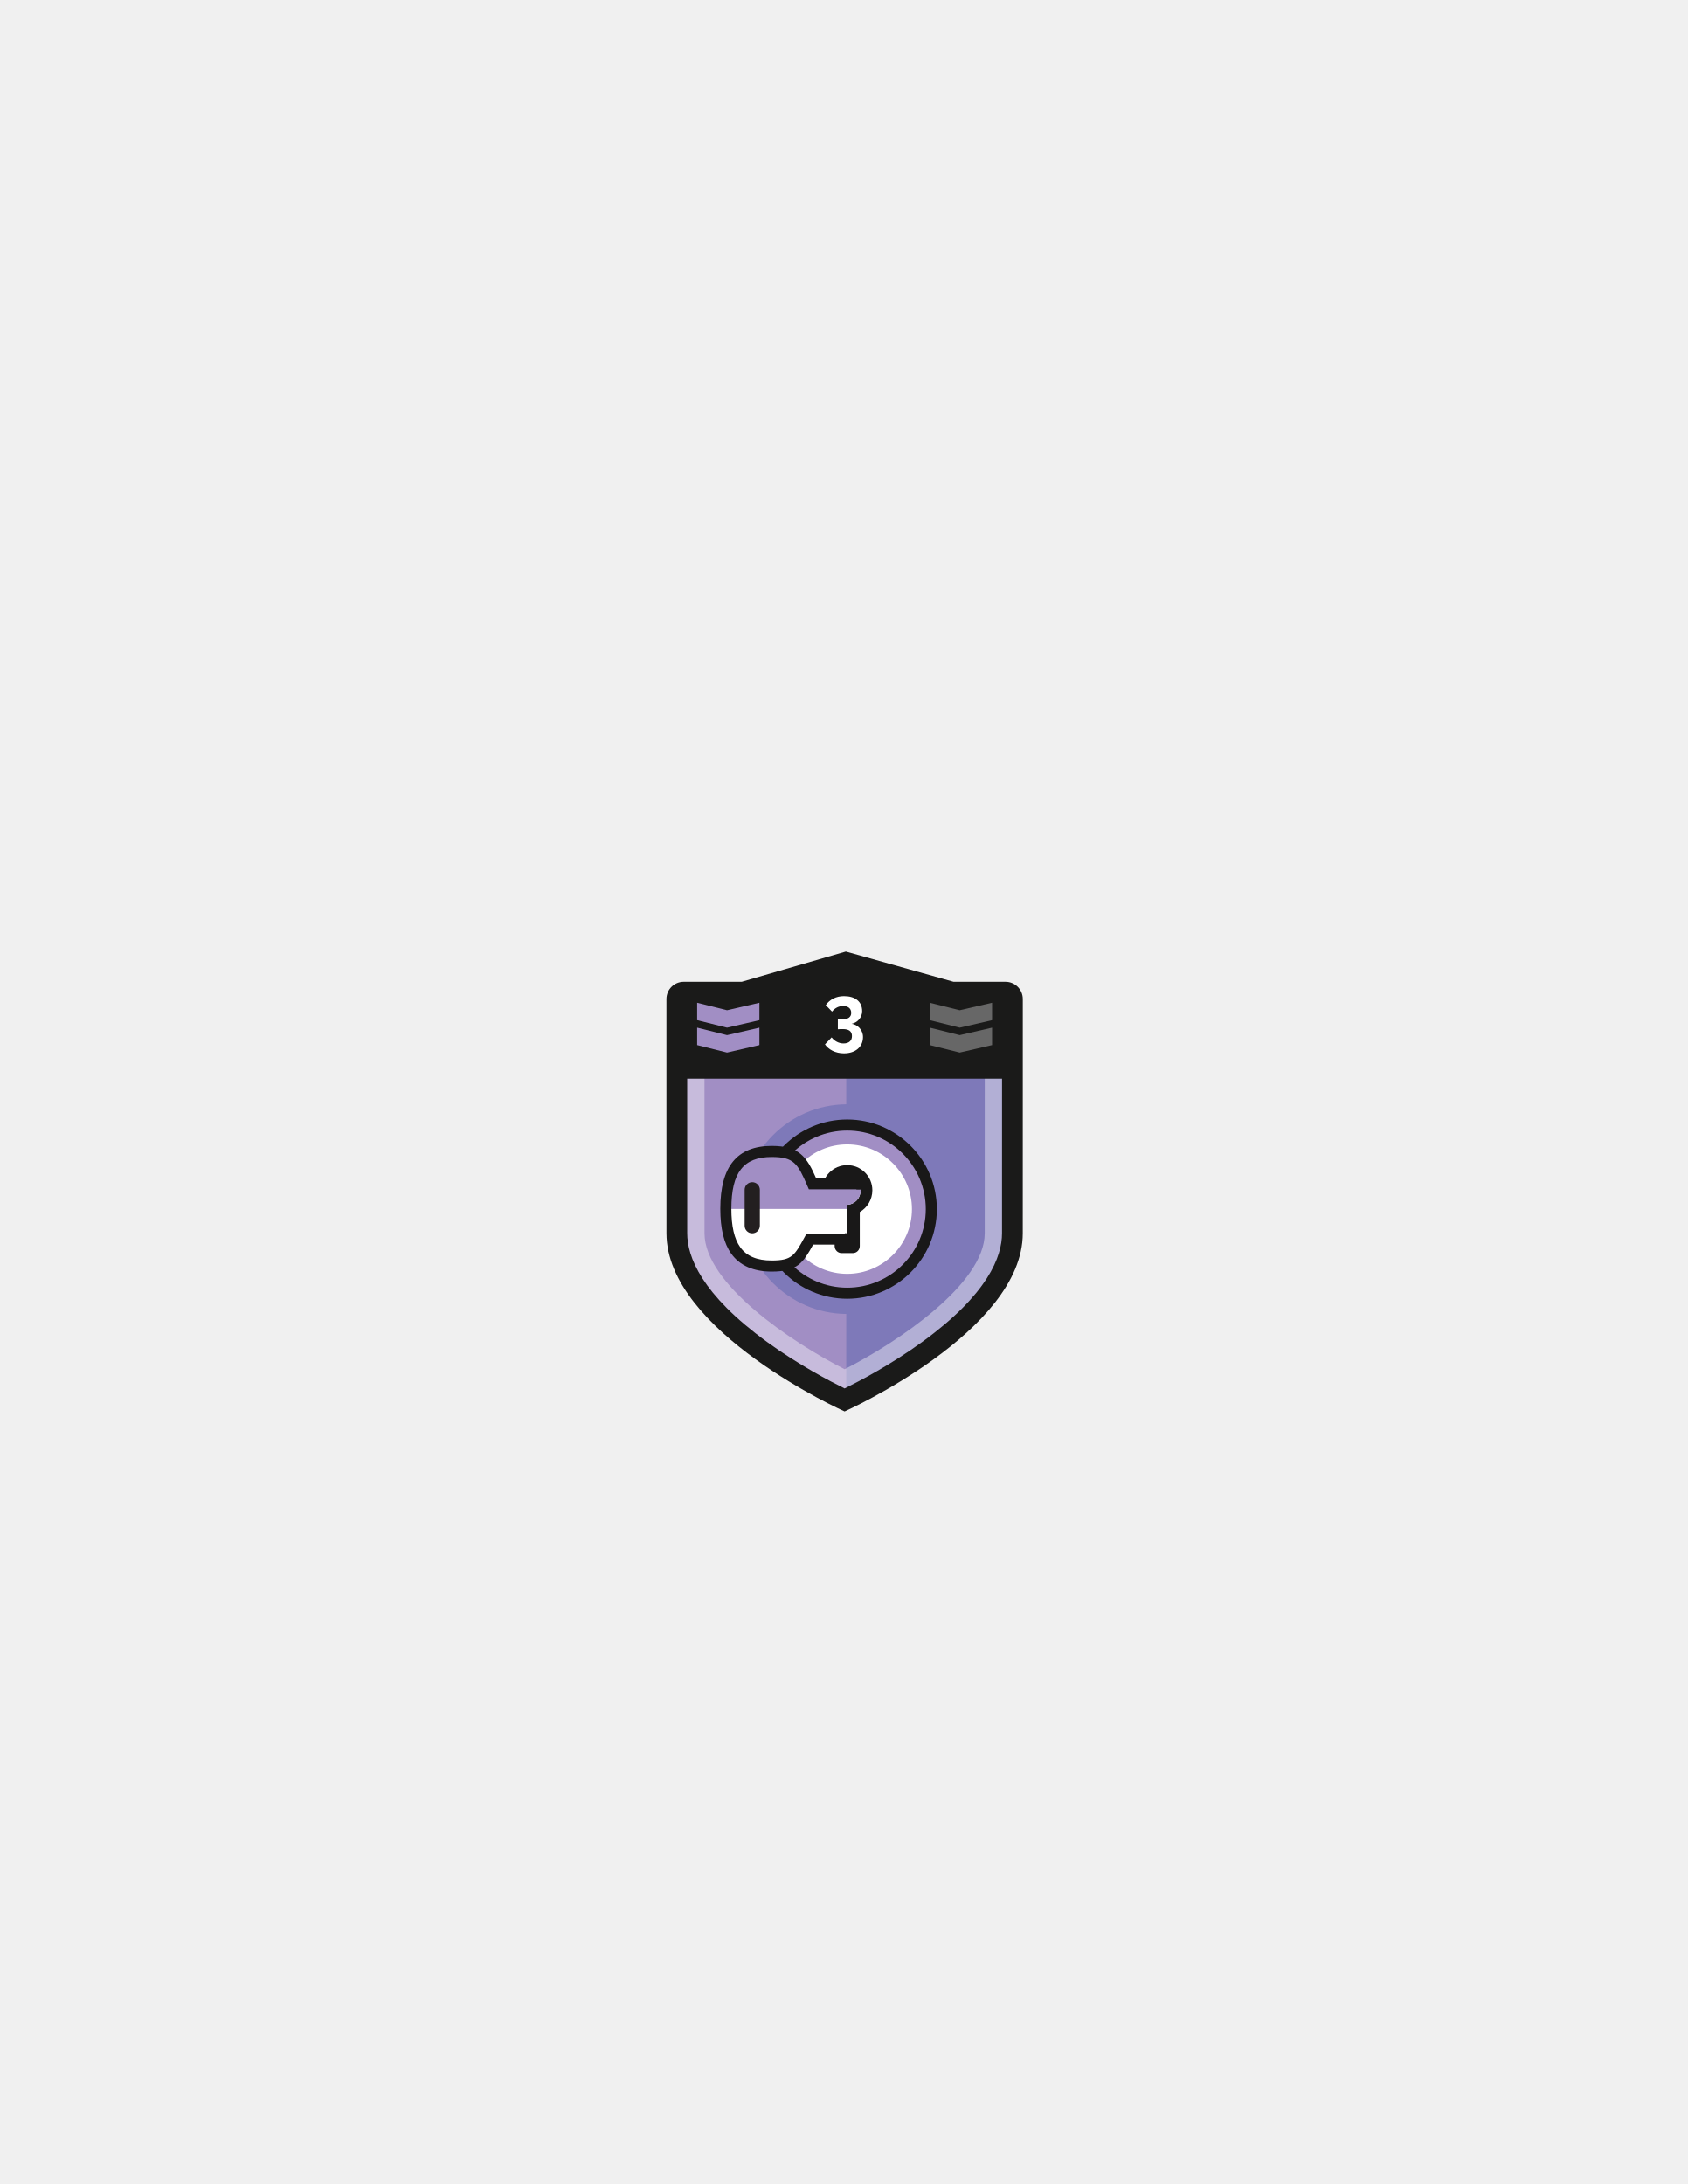
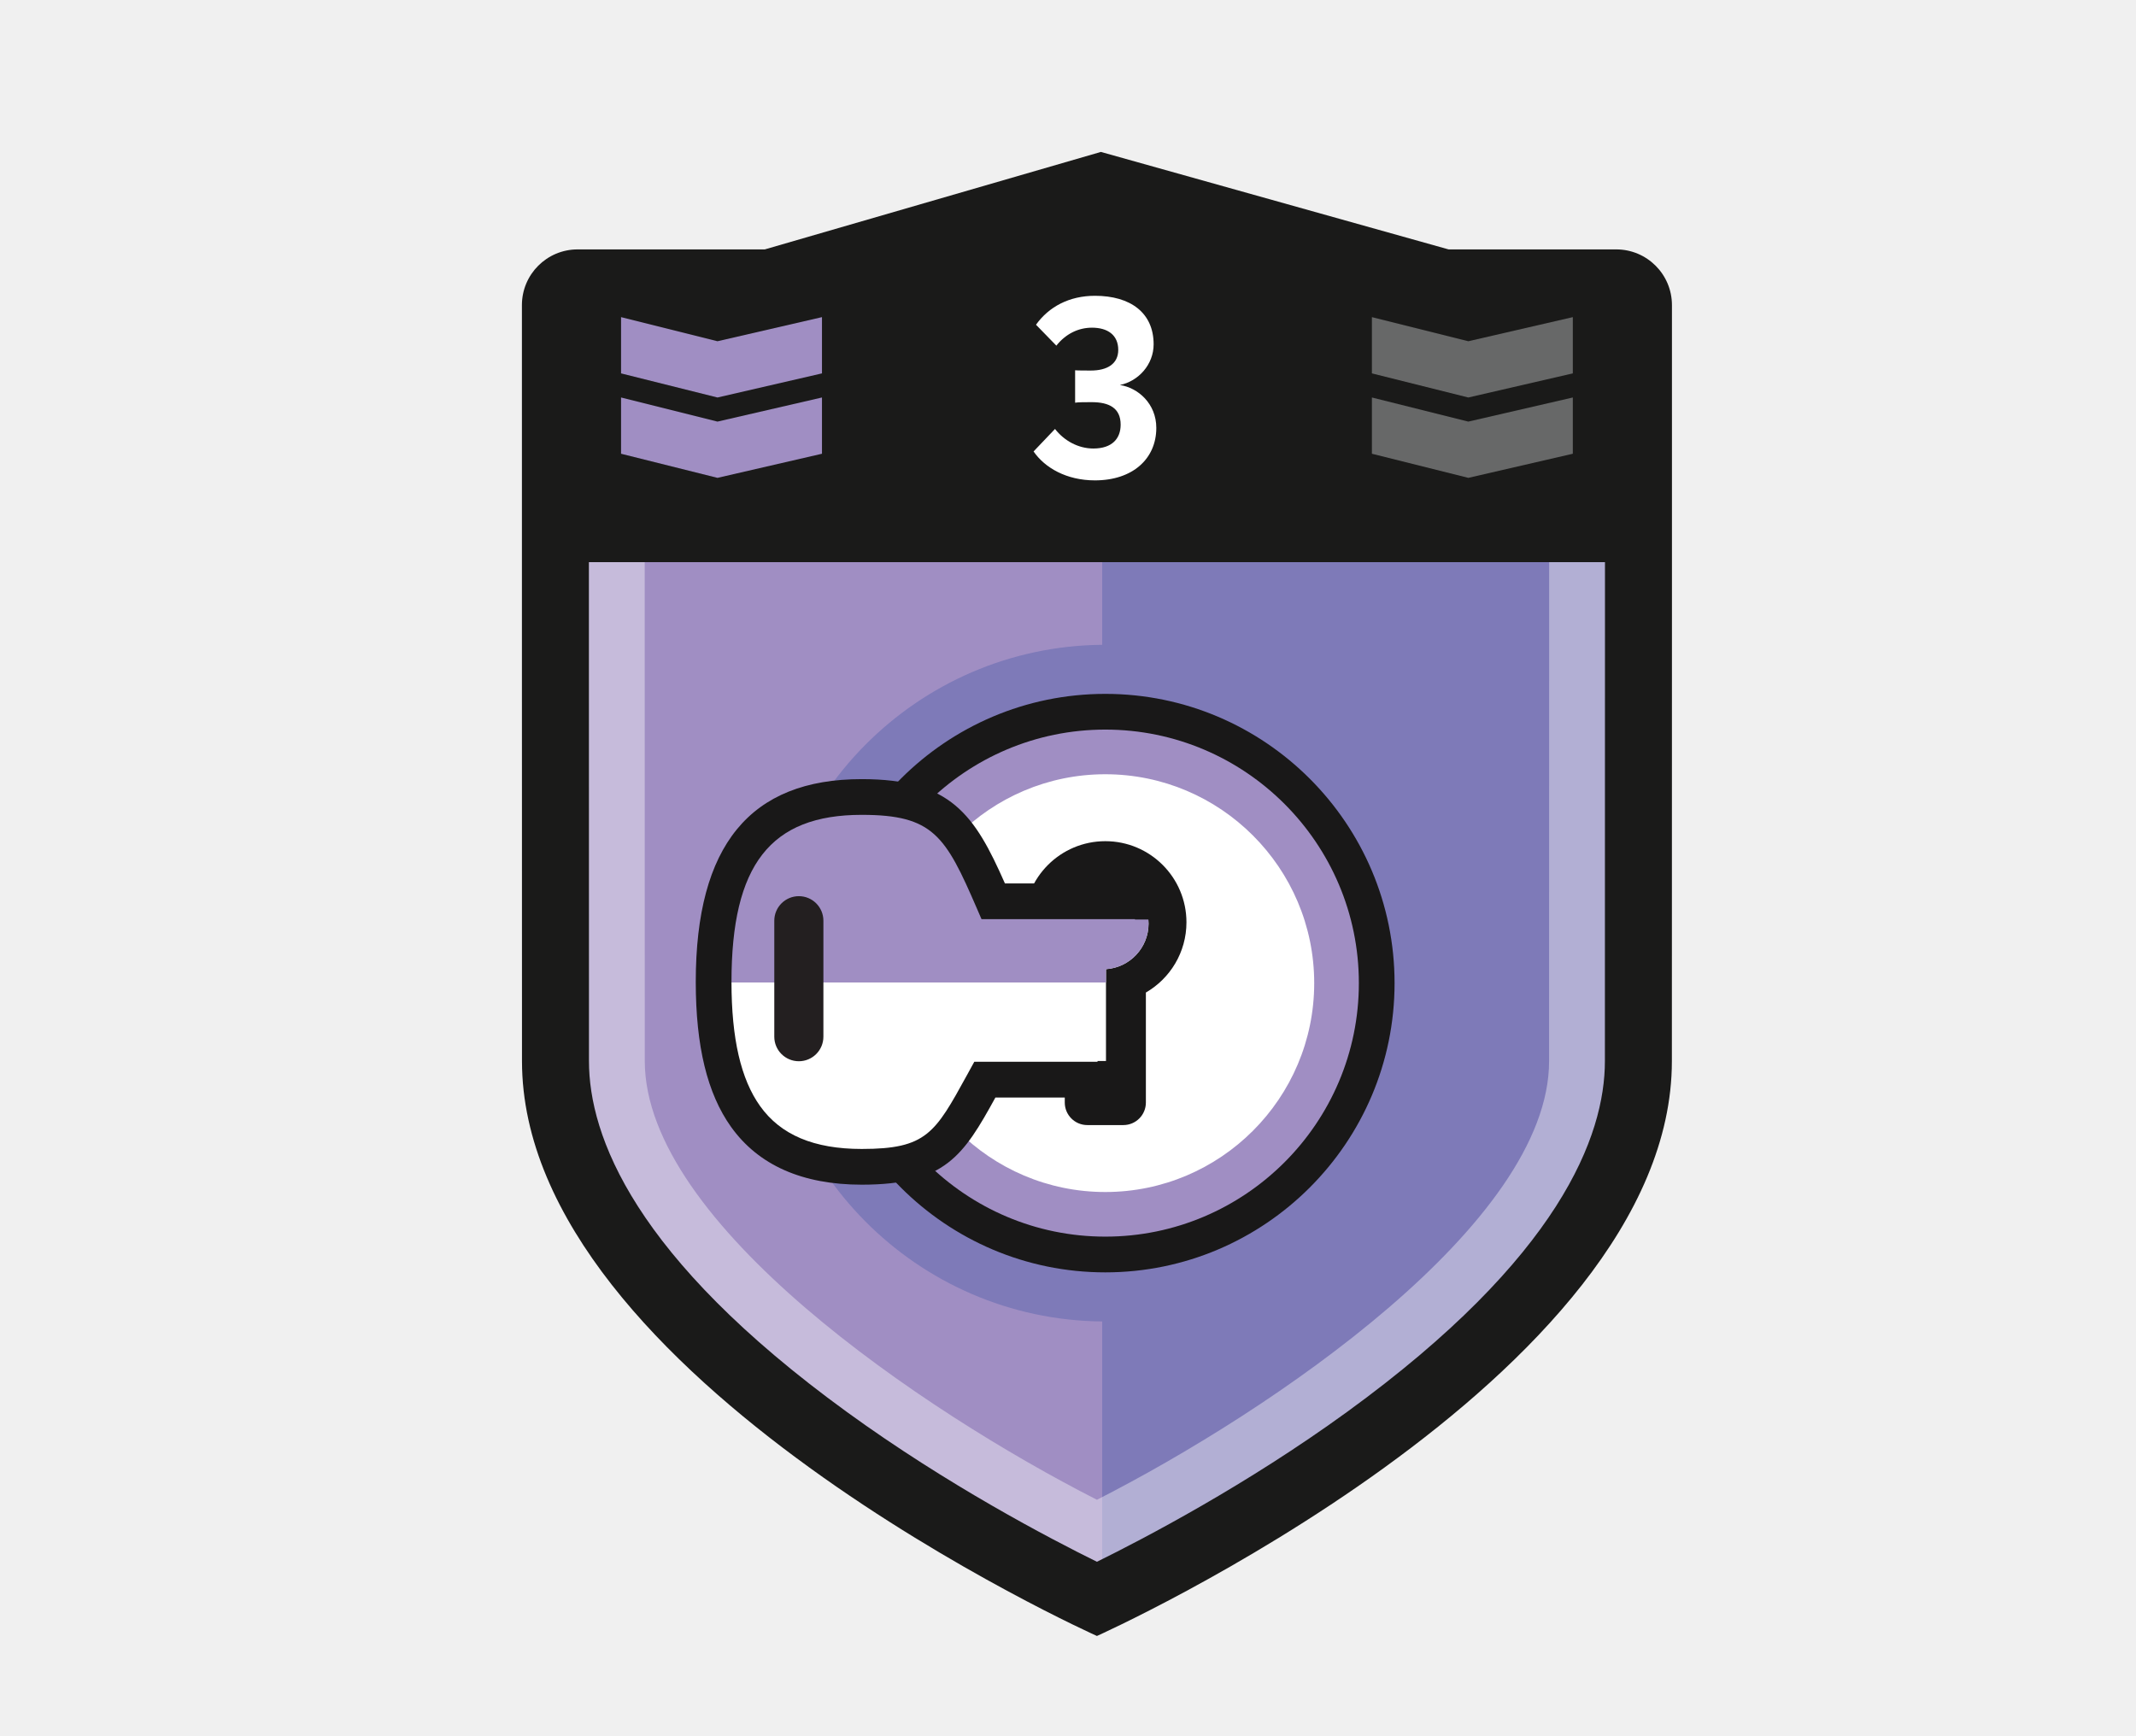
- <svg xmlns="http://www.w3.org/2000/svg" xmlns:xlink="http://www.w3.org/1999/xlink" version="1.1" id="Layer_1" x="0px" y="0px" width="612px" height="792px" viewBox="0 0 612 792" enable-background="new 0 0 612 792" xml:space="preserve">
-   <path fill="none" d="M346.63,60" />
-   <path fill="none" d="M346.63,3305.597" />
-   <line fill="none" x1="234.764" y1="-1300.76" x2="234.764" y2="1944.837" />
-   <path fill="#A18EC4" d="M244.546,380.175v19.39l0.008,47.543c0,34.074,61.697,61.697,61.697,61.697s61.697-27.623,61.697-61.697  l0.008-47.543v-19.39H244.546z" />
+ <svg xmlns="http://www.w3.org/2000/svg" xmlns:xlink="http://www.w3.org/1999/xlink" version="1.1" id="Layer_1" x="0px" y="0px" width="240px" height="195px" viewBox="0 0 240 195" enable-background="new 0 0 240 195" xml:space="preserve">
+   <path fill="none" d="M78.63-2257.76" />
+   <path fill="none" d="M78.63,987.837" />
+   <line fill="none" x1="51.764" y1="-1628.76" x2="51.764" y2="1616.837" />
+   <path fill="#A08EC3" d="M61.546,52.175v19.391l0.008,47.543c0,34.073,61.697,61.696,61.697,61.696s61.697-27.623,61.697-61.696  l0.008-47.543V52.175H61.546z" />
  <g opacity="0.5">
    <g>
-       <defs>
-         <rect id="SVGID_1_" x="269.173" y="378.43" width="97.694" height="127.58" />
-       </defs>
-       <clipPath id="SVGID_2_">
-         <use xlink:href="#SVGID_1_" overflow="visible" />
-       </clipPath>
-       <path clip-path="url(#SVGID_2_)" fill="#5C64AE" d="M306.842,378.432v22.024c-20.803,0.189-37.669,17.169-37.669,38.016    s16.866,37.826,37.669,38.017v29.453c0.042,0.021,0.087,0.044,0.128,0.064c5.591-2.753,17.619-9.048,29.468-17.652    c9.191-6.674,16.455-13.391,21.588-19.967c5.867-7.513,8.842-14.722,8.842-21.427v-47.224v-21.305H306.842z" />
+       <g>
+         <defs>
+           <rect id="SVGID_1_" x="86.173" y="50.43" width="97.694" height="127.58" />
+         </defs>
+         <clipPath id="SVGID_2_">
+           <use xlink:href="#SVGID_1_" overflow="visible" />
+         </clipPath>
+         <path clip-path="url(#SVGID_2_)" fill="#5C65AE" d="M123.842,50.432v22.024c-20.803,0.188-37.669,17.169-37.669,38.016     c0,20.848,16.866,37.826,37.669,38.018v29.453c0.042,0.021,0.088,0.044,0.129,0.063c5.59-2.753,17.618-9.048,29.467-17.652     c9.191-6.674,16.455-13.391,21.588-19.967c5.867-7.513,8.843-14.722,8.843-21.427V71.736V50.431L123.842,50.432L123.842,50.432z" />
+       </g>
    </g>
  </g>
  <g opacity="0.4">
    <g>
-       <defs>
-         <rect id="SVGID_3_" x="241.642" y="374.64" width="129.217" height="137.19" />
-       </defs>
-       <clipPath id="SVGID_4_">
-         <use xlink:href="#SVGID_3_" overflow="visible" />
-       </clipPath>
-       <path clip-path="url(#SVGID_4_)" fill="#FFFFFF" d="M357.063,388.437v9.011l-0.008,49.784c0,18.229-31.246,39.336-50.803,49.295    c-19.566-9.964-50.805-31.069-50.805-49.298l-0.008-49.778v-9.014H357.063 M370.859,374.64H241.642v22.811l0.009,49.781    c0,35.677,64.6,64.6,64.6,64.6s64.601-28.923,64.601-64.6l0.008-49.781V374.64z" />
+       <g>
+         <defs>
+           <rect id="SVGID_3_" x="58.642" y="46.64" width="129.217" height="137.19" />
+         </defs>
+         <clipPath id="SVGID_4_">
+           <use xlink:href="#SVGID_3_" overflow="visible" />
+         </clipPath>
+         <path clip-path="url(#SVGID_4_)" fill="#FFFFFF" d="M174.063,60.438v9.011l-0.008,49.784c0,18.229-31.246,39.336-50.803,49.295     c-19.566-9.965-50.805-31.069-50.805-49.299l-0.008-49.777v-9.015L174.063,60.438 M187.859,46.64H58.642v22.812l0.009,49.781     c0,35.677,64.6,64.6,64.6,64.6s64.601-28.923,64.601-64.6l0.008-49.781V46.64L187.859,46.64z" />
+       </g>
    </g>
  </g>
-   <path fill="#1A1A19" d="M370.86,374.639v-12.352c0-3.459-2.804-6.262-6.263-6.262h-18.836l-39.066-10.953l-37.761,10.953h-21.03  c-3.459,0-6.262,2.803-6.262,6.262v28.881v6.282l0.008,49.78c0,35.679,64.601,64.602,64.601,64.602s64.6-28.923,64.6-64.602  l0.009-49.78V374.639z M363.326,447.23c0,8.39-5.031,22.043-28.997,39.445c-11.289,8.198-22.75,14.196-28.078,16.82  c-5.33-2.625-16.79-8.623-28.078-16.82c-23.966-17.402-28.997-31.056-28.997-39.445l-0.008-49.78v-6.282h114.166v6.281  L363.326,447.23z" />
-   <path fill="#FFFFFF" d="M338.122,438.472c0,16.842-13.653,30.495-30.495,30.495s-30.494-13.653-30.494-30.495  s13.652-30.495,30.494-30.495S338.122,421.63,338.122,438.472" />
-   <path fill="#A18EC4" d="M307.193,415.001c12.941,0,23.471,10.529,23.471,23.471c0,12.942-10.529,23.472-23.471,23.472  c-12.943,0-23.472-10.529-23.472-23.472C283.722,425.53,294.25,415.001,307.193,415.001 M307.193,407.977  c-16.843,0-30.496,13.653-30.496,30.495c0,16.843,13.653,30.495,30.496,30.495c16.842,0,30.494-13.652,30.494-30.495  C337.688,421.63,324.035,407.977,307.193,407.977" />
-   <path fill="#191818" d="M307.193,470.974c-17.921,0-32.502-14.581-32.502-32.502c0-17.922,14.581-32.502,32.502-32.502  c17.92,0,32.5,14.58,32.5,32.502C339.693,456.393,325.113,470.974,307.193,470.974 M307.193,409.983  c-15.708,0-28.488,12.78-28.488,28.488s12.78,28.488,28.488,28.488c15.707,0,28.488-12.78,28.488-28.488  S322.9,409.983,307.193,409.983" />
-   <path fill="#191818" d="M316.308,431.636c0-5.034-4.081-9.115-9.114-9.115c-5.035,0-9.116,4.081-9.116,9.115  c0,3.373,1.834,6.315,4.558,7.892v12.363c0,1.398,1.133,2.532,2.532,2.532h4.051c1.398,0,2.531-1.134,2.531-2.532v-12.363  C314.474,437.951,316.308,435.009,316.308,431.636" />
+   <path fill="#1A1A19" d="M187.859,46.639V34.287c0-3.459-2.803-6.262-6.262-6.262h-18.837l-39.065-10.953L85.934,28.025h-21.03  c-3.459,0-6.262,2.803-6.262,6.262v28.881v6.282l0.008,49.78c0,35.679,64.601,64.602,64.601,64.602s64.601-28.923,64.601-64.602  l0.008-49.78V46.639z M180.326,119.23c0,8.39-5.031,22.043-28.997,39.444c-11.289,8.198-22.75,14.196-28.078,16.82  c-5.33-2.625-16.79-8.623-28.078-16.82c-23.966-17.401-28.997-31.056-28.997-39.444l-0.008-49.78v-6.282h114.166v6.281  L180.326,119.23z" />
+   <path fill="#FFFFFF" d="M155.122,110.472c0,16.843-13.653,30.495-30.495,30.495s-30.494-13.652-30.494-30.495  c0-16.842,13.652-30.495,30.494-30.495S155.122,93.63,155.122,110.472" />
+   <path fill="#A08EC3" d="M124.193,87.001c12.94,0,23.471,10.529,23.471,23.471c0,12.942-10.529,23.473-23.471,23.473  c-12.943,0-23.472-10.529-23.472-23.473C100.722,97.53,111.25,87.001,124.193,87.001 M124.193,79.977  c-16.843,0-30.497,13.653-30.497,30.495c0,16.844,13.653,30.495,30.497,30.495c16.842,0,30.494-13.651,30.494-30.495  C154.688,93.63,141.035,79.977,124.193,79.977" />
+   <path fill="#191818" d="M124.193,142.974c-17.921,0-32.502-14.581-32.502-32.502c0-17.922,14.581-32.502,32.502-32.502  c17.92,0,32.5,14.58,32.5,32.502C156.693,128.393,142.113,142.974,124.193,142.974 M124.193,81.983  c-15.708,0-28.488,12.779-28.488,28.487s12.78,28.488,28.488,28.488c15.707,0,28.488-12.78,28.488-28.488  S139.9,81.983,124.193,81.983" />
+   <path fill="#191818" d="M133.309,103.636c0-5.034-4.082-9.114-9.115-9.114c-5.034,0-9.115,4.08-9.115,9.114  c0,3.373,1.834,6.315,4.558,7.893v12.362c0,1.398,1.133,2.532,2.532,2.532h4.051c1.398,0,2.531-1.134,2.531-2.532v-12.362  C131.475,109.951,133.309,107.009,133.309,103.636" />
  <g>
-     <defs>
-       <path id="SVGID_5_" d="M250.896,468.498l56.372,2.085v-33.679c2.67-0.183,4.782-2.399,4.782-5.115s-2.112-4.934-4.782-5.115    v-27.941l-56.372-2.084V468.498z" />
-     </defs>
-     <clipPath id="SVGID_6_">
-       <use xlink:href="#SVGID_5_" overflow="visible" />
-     </clipPath>
-     <path clip-path="url(#SVGID_6_)" fill="#FFFFFF" d="M331.026,429.275H294.6c-3.508-8.112-5.375-11.721-14.775-11.721   c-12.618,0-16.642,8.162-16.642,20.78c-0.001,12.618,4.024,20.779,16.642,20.779c8.636,0,9.947-2.724,13.832-9.793l20.253-0.001   v-4.461h-4.092l2.068,4.461h4.963v-4.461h4.345l2.069,4.461h3.625l8.453-8.194v-8.495L331.026,429.275z" />
-     <path clip-path="url(#SVGID_6_)" fill="#A18EC4" d="M329.922,430.204h-35.423c-3.411-7.888-5.227-11.397-14.368-11.397   c-12.066,0-15.85,7.605-16.176,19.593h70.165v-4.931L329.922,430.204z" />
-     <path clip-path="url(#SVGID_6_)" fill="#191818" d="M279.825,461.121L279.825,461.121c-6.666,0-11.607-2.186-14.687-6.498   c-2.666-3.734-3.962-9.062-3.962-16.289c0-15.332,6.1-22.785,18.649-22.785c10.022,0,12.688,4.013,16.088,11.72h35.802l5.633,4.382   v10.326l-9.646,9.351h-5.721l-2.069-4.462h-1.055v4.462h-24.013C291.257,457.849,289.184,461.121,279.825,461.121 M279.825,419.563   c-10.259,0-14.636,5.613-14.636,18.771c0,6.361,1.052,10.927,3.216,13.956c2.315,3.242,6.05,4.817,11.42,4.817   c7.269,0,8.235-1.762,11.833-8.316l0.812-1.478h18.124l5.322-11.739v7.278h6.561l2.068,4.461h1.531l7.26-7.037v-6.663l-2.998-2.331   h-37.057l-0.523-1.211C289.23,421.914,287.855,419.563,279.825,419.563" />
-     <path clip-path="url(#SVGID_6_)" fill="#231F20" d="M272.758,447.25c-1.524,0-2.759-1.234-2.759-2.759v-13.03   c0-1.524,1.235-2.76,2.759-2.76s2.759,1.235,2.759,2.76v13.03C275.517,446.016,274.282,447.25,272.758,447.25" />
+     <g>
+       <defs>
+         <path id="SVGID_5_" d="M67.896,140.498l56.372,2.085v-33.679c2.67-0.184,4.782-2.399,4.782-5.115s-2.112-4.934-4.782-5.115     v-27.94l-56.372-2.084V140.498z" />
+       </defs>
+       <clipPath id="SVGID_6_">
+         <use xlink:href="#SVGID_5_" overflow="visible" />
+       </clipPath>
+       <path clip-path="url(#SVGID_6_)" fill="#FFFFFF" d="M148.025,101.275H111.6c-3.508-8.112-5.375-11.722-14.775-11.722    c-12.618,0-16.642,8.162-16.642,20.78c-0.001,12.618,4.024,20.779,16.642,20.779c8.636,0,9.947-2.725,13.832-9.793l20.253-0.001    v-4.461h-4.092l2.067,4.461h4.964v-4.461h4.344l2.07,4.461h3.625l8.452-8.194v-8.495L148.025,101.275z" />
+     </g>
+     <g>
+       <defs>
+         <path id="SVGID_7_" d="M67.896,140.498l56.372,2.085v-33.679c2.67-0.184,4.782-2.399,4.782-5.115s-2.112-4.934-4.782-5.115     v-27.94l-56.372-2.084V140.498z" />
+       </defs>
+       <clipPath id="SVGID_8_">
+         <use xlink:href="#SVGID_7_" overflow="visible" />
+       </clipPath>
+       <path clip-path="url(#SVGID_8_)" fill="#A08EC3" d="M146.922,102.204h-35.423c-3.411-7.888-5.227-11.397-14.368-11.397    c-12.066,0-15.85,7.605-16.176,19.594h70.165v-4.932L146.922,102.204z" />
+     </g>
+     <g>
+       <defs>
+         <path id="SVGID_9_" d="M67.896,140.498l56.372,2.085v-33.679c2.67-0.184,4.782-2.399,4.782-5.115s-2.112-4.934-4.782-5.115     v-27.94l-56.372-2.084V140.498z" />
+       </defs>
+       <clipPath id="SVGID_10_">
+         <use xlink:href="#SVGID_9_" overflow="visible" />
+       </clipPath>
+       <path clip-path="url(#SVGID_10_)" fill="#191818" d="M96.825,133.121L96.825,133.121c-6.666,0-11.607-2.187-14.687-6.498    c-2.666-3.734-3.962-9.063-3.962-16.289c0-15.332,6.1-22.785,18.649-22.785c10.022,0,12.688,4.014,16.088,11.72h35.802    l5.633,4.383v10.325l-9.646,9.352h-5.722l-2.068-4.462h-1.055v4.462h-24.014C108.257,129.849,106.184,133.121,96.825,133.121     M96.825,91.563c-10.259,0-14.636,5.613-14.636,18.771c0,6.361,1.052,10.927,3.216,13.956c2.315,3.242,6.05,4.817,11.42,4.817    c7.269,0,8.235-1.763,11.833-8.316l0.812-1.479h18.124l5.322-11.738v7.277h6.561l2.068,4.461h1.531l7.26-7.036v-6.663    l-2.998-2.331h-37.057l-0.523-1.211C106.23,93.914,104.855,91.563,96.825,91.563" />
+     </g>
+     <g>
+       <defs>
+         <path id="SVGID_11_" d="M67.896,140.498l56.372,2.085v-33.679c2.67-0.184,4.782-2.399,4.782-5.115s-2.112-4.934-4.782-5.115     v-27.94l-56.372-2.084V140.498z" />
+       </defs>
+       <clipPath id="SVGID_12_">
+         <use xlink:href="#SVGID_11_" overflow="visible" />
+       </clipPath>
+       <path clip-path="url(#SVGID_12_)" fill="#231F20" d="M89.758,119.25c-1.524,0-2.759-1.234-2.759-2.759v-13.03    c0-1.523,1.235-2.76,2.759-2.76c1.524,0,2.759,1.234,2.759,2.76v13.03C92.517,118.016,91.282,119.25,89.758,119.25" />
+     </g>
  </g>
-   <rect x="306.319" y="447.223" fill="#191818" width="2.215" height="2.867" />
-   <rect x="310.521" y="428.457" fill="#191818" width="2.215" height="2.867" />
-   <path fill="#FFFFFF" d="M299.132,378.729l2.408-2.529c1.024,1.325,2.62,2.198,4.305,2.198c2.108,0,3.071-1.114,3.071-2.679  c0-1.867-1.293-2.53-3.25-2.53c-0.662,0-1.566,0-1.866,0.061v-3.643c0.3,0.03,1.294,0.03,1.775,0.03  c1.837,0,3.071-0.753,3.071-2.318c0-1.687-1.204-2.499-2.95-2.499c-1.565,0-2.98,0.723-4.004,2.018l-2.288-2.349  c1.445-2.017,3.733-3.252,6.623-3.252c3.974,0,6.593,1.897,6.593,5.45c0,2.288-1.716,4.154-3.793,4.576  c2.047,0.301,4.094,2.106,4.094,4.816c0,3.492-2.679,5.9-6.894,5.9C302.835,381.98,300.397,380.565,299.132,378.729" />
-   <polygon fill="#A18EC4" points="275.357,369.957 263.617,372.666 252.781,369.957 252.781,363.636 263.617,366.345 275.357,363.636   " />
-   <polygon fill="#A18EC4" points="275.357,378.987 263.617,381.696 252.781,378.987 252.781,372.666 263.617,375.375 275.357,372.666   " />
-   <polygon fill="#676767" points="359.721,369.957 347.981,372.666 337.146,369.957 337.146,363.636 347.981,366.345 359.721,363.636   " />
-   <polygon fill="#676767" points="359.721,378.987 347.981,381.696 337.146,378.987 337.146,372.666 347.981,375.375 359.721,372.666   " />
+   <rect x="123.318" y="119.223" fill="#191818" width="2.216" height="2.867" />
+   <rect x="127.521" y="100.457" fill="#191818" width="2.215" height="2.867" />
+   <path fill="#FFFFFF" d="M116.132,50.729l2.408-2.528c1.024,1.325,2.62,2.198,4.305,2.198c2.108,0,3.071-1.114,3.071-2.68  c0-1.867-1.293-2.529-3.25-2.529c-0.662,0-1.566,0-1.866,0.061v-3.643c0.3,0.029,1.294,0.029,1.775,0.029  c1.837,0,3.071-0.753,3.071-2.317c0-1.688-1.205-2.499-2.951-2.499c-1.564,0-2.979,0.723-4.003,2.018l-2.288-2.349  c1.445-2.018,3.733-3.252,6.624-3.252c3.974,0,6.593,1.896,6.593,5.45c0,2.287-1.716,4.153-3.793,4.575  c2.047,0.302,4.094,2.106,4.094,4.816c0,3.492-2.679,5.9-6.894,5.9C119.835,53.98,117.397,52.565,116.132,50.729" />
+   <polygon fill="#A08EC3" points="92.357,41.957 80.617,44.666 69.781,41.957 69.781,35.636 80.617,38.345 92.357,35.636 " />
+   <polygon fill="#A08EC3" points="92.357,50.987 80.617,53.696 69.781,50.987 69.781,44.666 80.617,47.375 92.357,44.666 " />
+   <polygon fill="#676868" points="176.721,41.957 164.98,44.666 154.146,41.957 154.146,35.636 164.98,38.345 176.721,35.636 " />
+   <polygon fill="#676868" points="176.721,50.987 164.98,53.696 154.146,50.987 154.146,44.666 164.98,47.375 176.721,44.666 " />
</svg>
